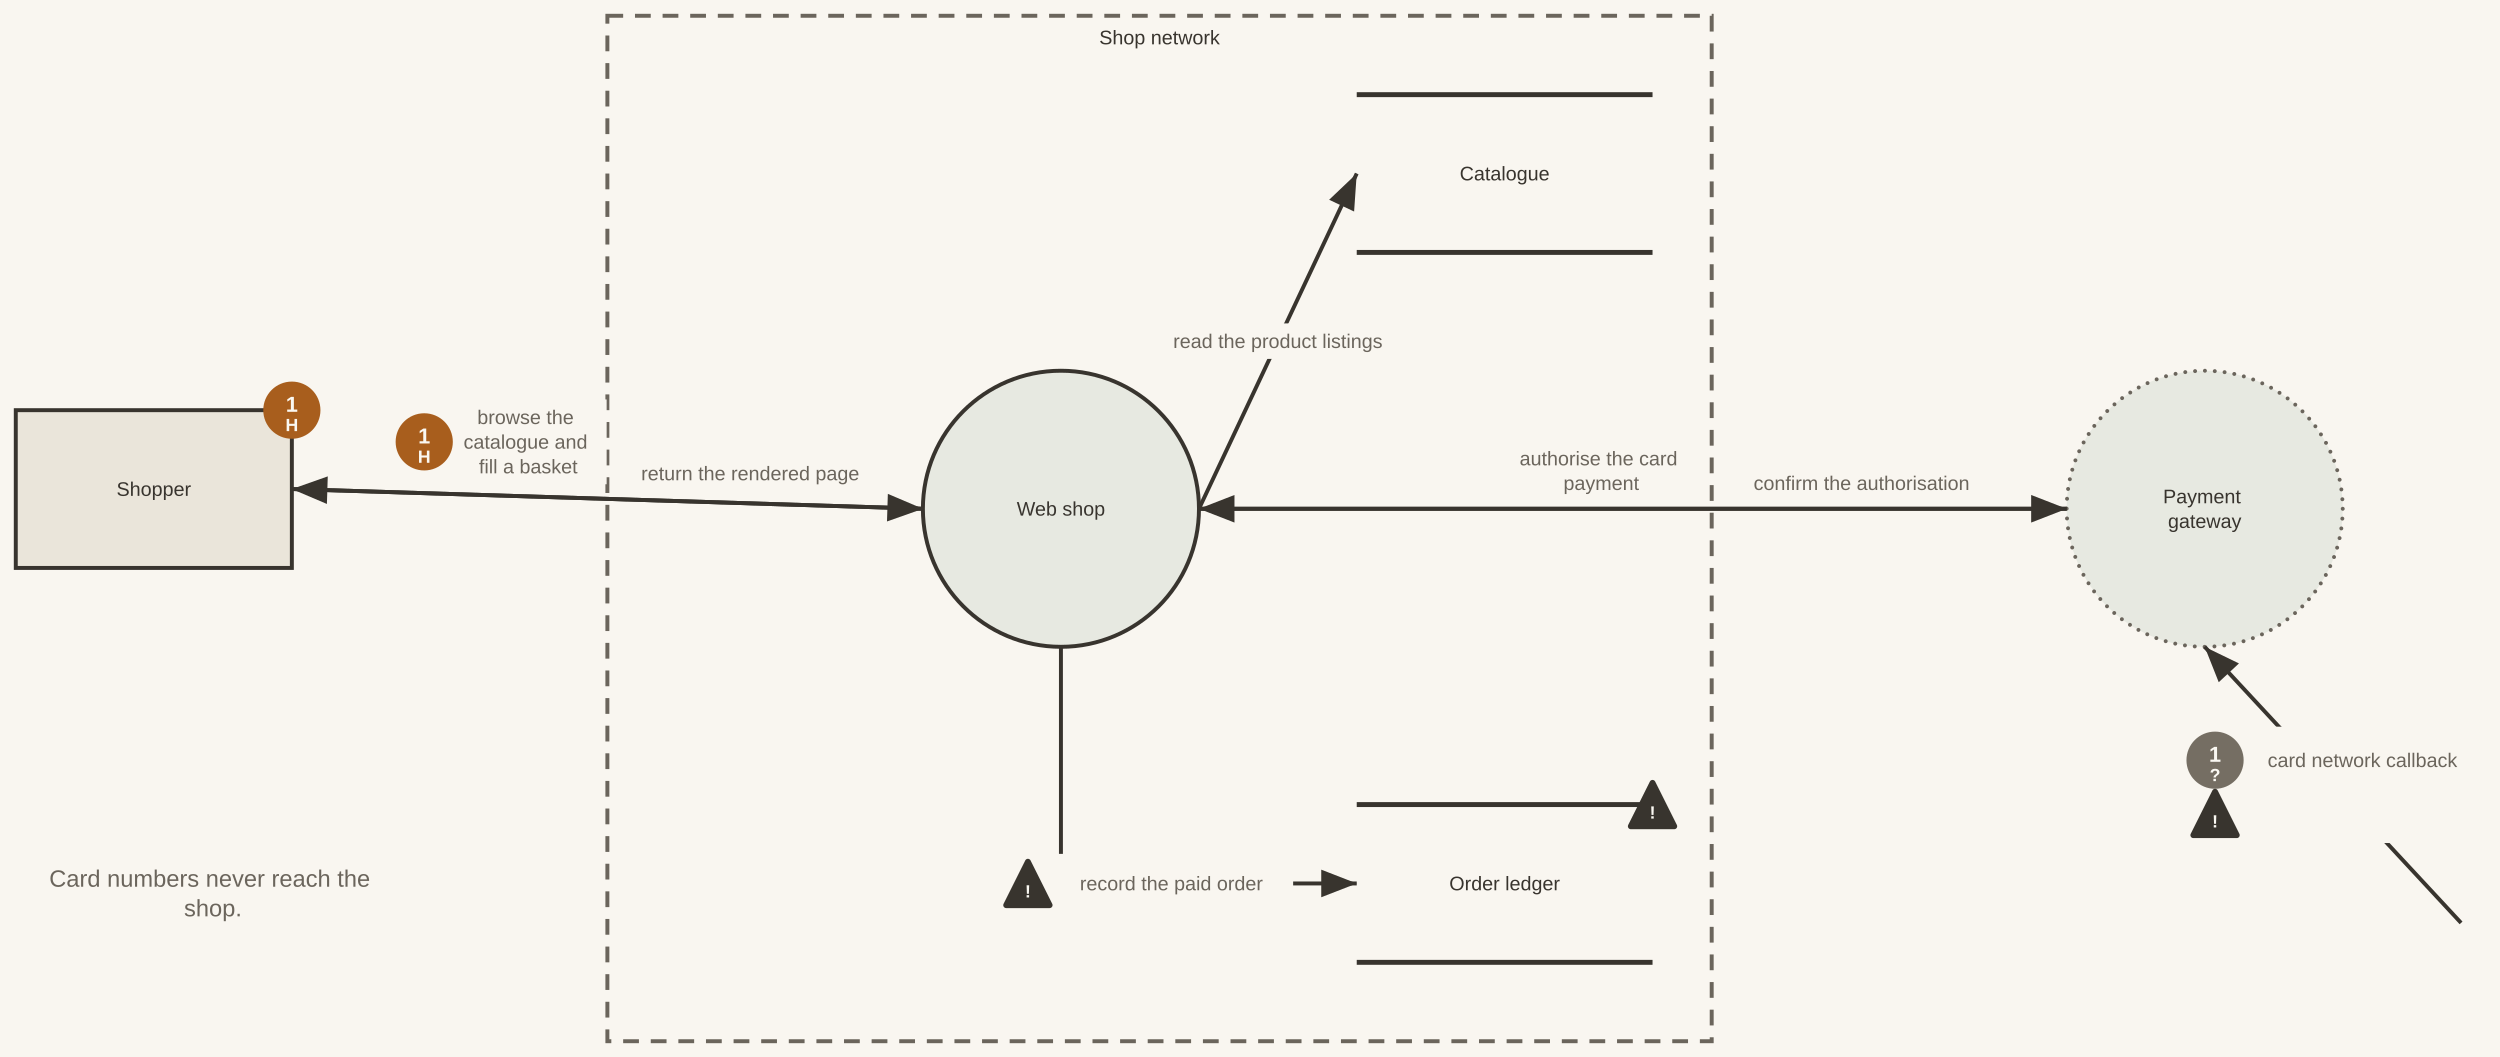
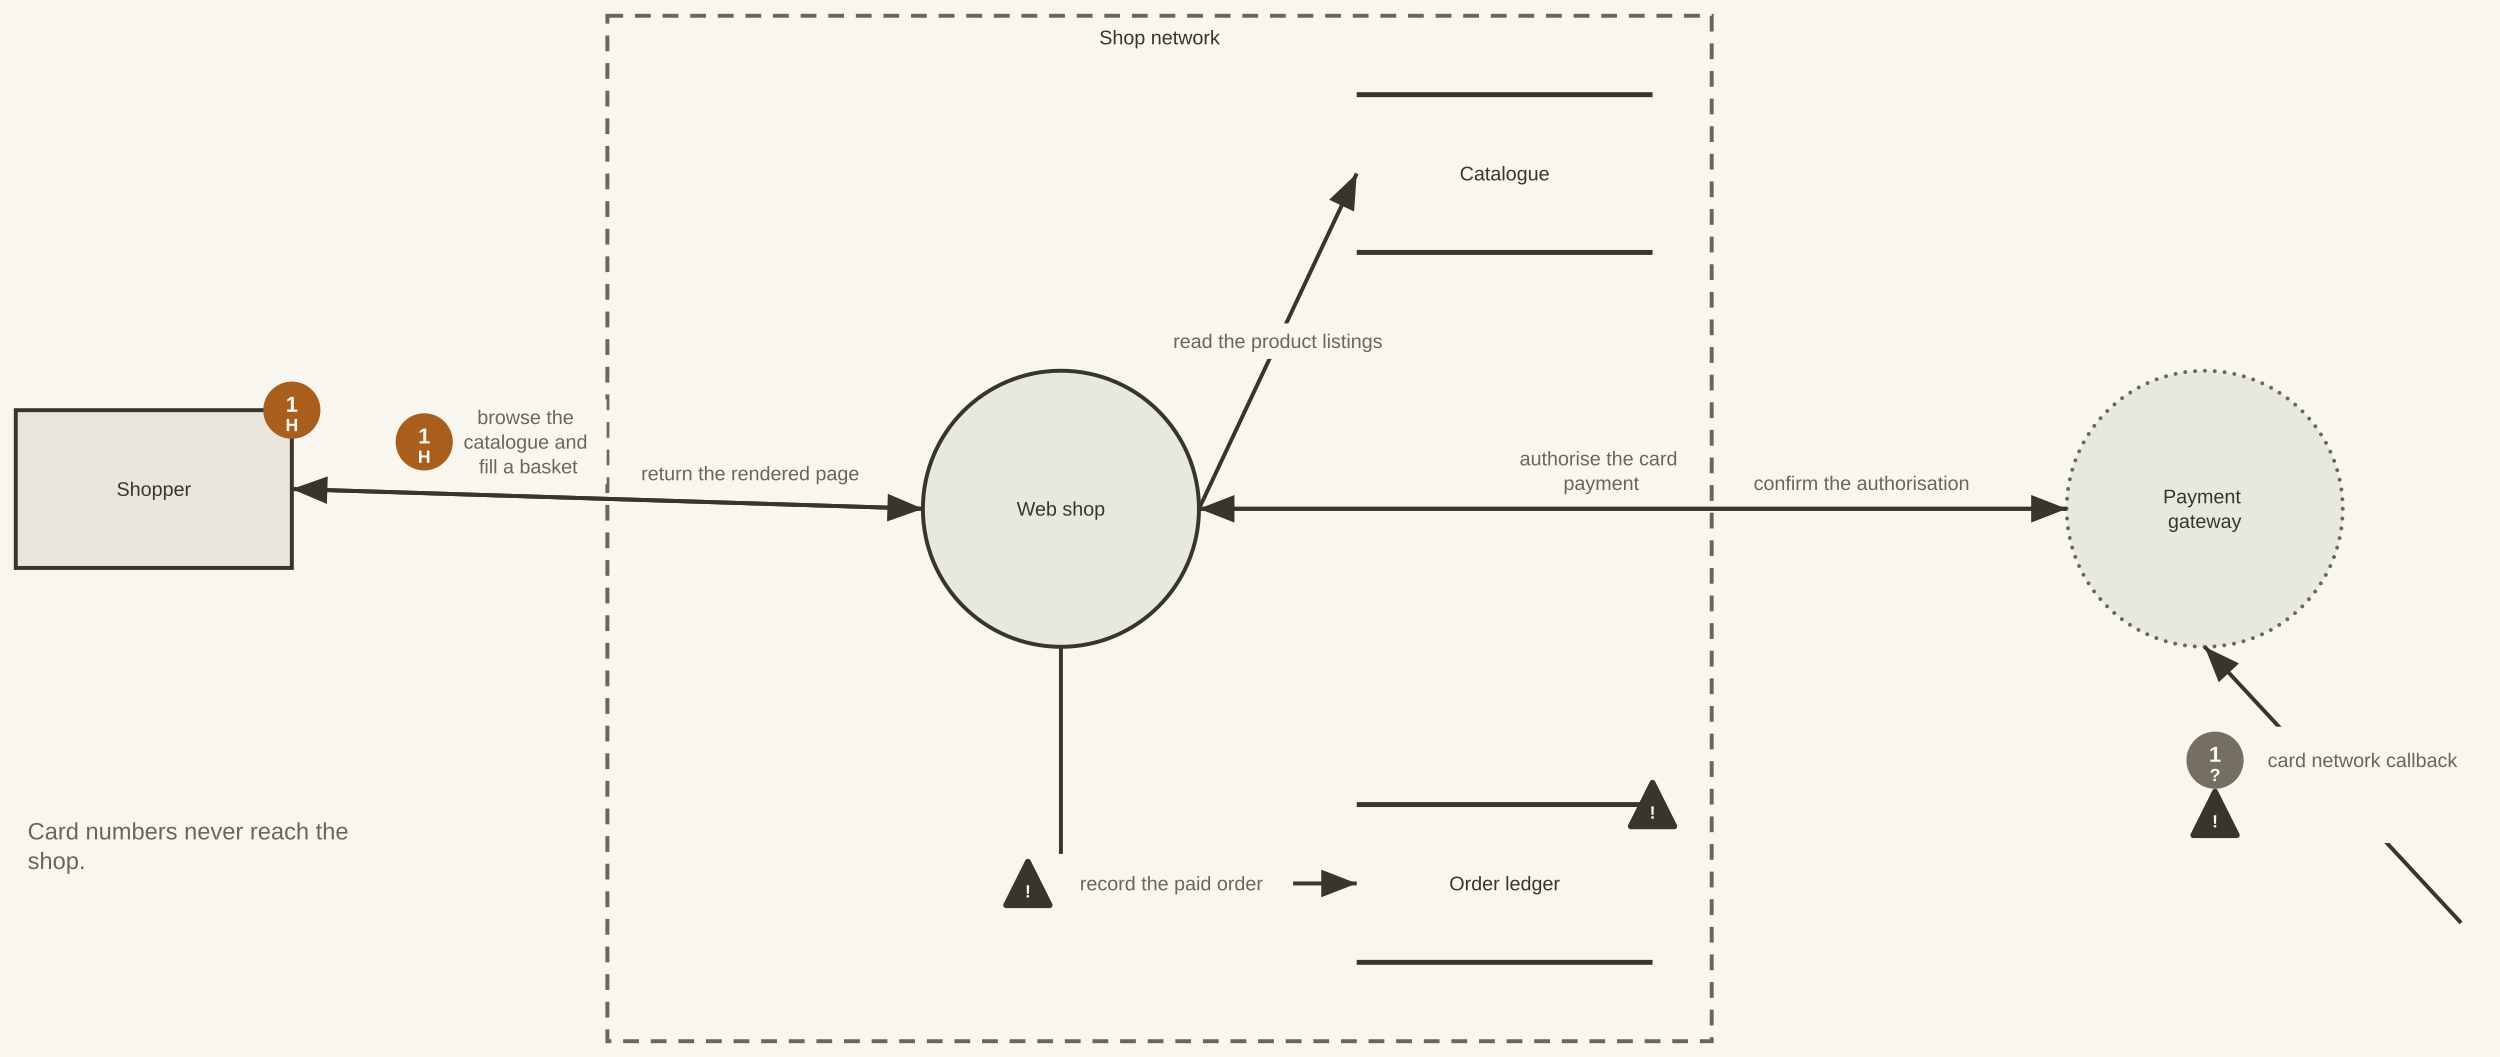
<svg xmlns="http://www.w3.org/2000/svg" viewBox="-8 12 1267.75 536" width="1267.75" height="536">
  <rect x="-8" y="12" width="1267.75" height="536" fill="#F9F6F0" />
  <style>.saer-diagram-element {
  font-family: "Liberation Sans";
}
.saer-diagram-shape {
  fill: #FAF8F2;
  stroke: #38342E;
  stroke-width: 2;
}
.saer-diagram-actor {
  fill: #EAE5DA;
}
.saer-diagram-process {
  fill: #E7E9E1;
}
.saer-diagram-store {
  fill: none;
  stroke-width: 2.5;
}
.saer-diagram-boundary-box,
.saer-diagram-boundary-curve {
  fill: none;
  stroke: #6B655C;
  stroke-width: 2;
  stroke-dasharray: 8 6;
}
.saer-diagram-note-frame {
  fill: none;
}
.saer-diagram-label {
  fill: #38342E;
  font-size: 10px;
  font-weight: 500;
  text-anchor: middle;
  dominant-baseline: central;
}
.saer-diagram-note {
  fill: #6B655C;
  font-size: 12px;
-   text-anchor: middle;
+   text-anchor: start;
  dominant-baseline: central;
}
.saer-diagram-flow {
  fill: none;
}
.saer-diagram-flow-arrow {
  fill: #38342E;
  stroke: none;
}
.saer-diagram-flow-label {
  fill: #6B655C;
  font-size: 10px;
  text-anchor: middle;
  dominant-baseline: central;
}
.saer-diagram-flow-backing {
  fill: #F9F6F0;
  stroke: none;
}
.saer-diagram-out-of-scope .saer-diagram-shape {
  stroke: #6B655C;
  stroke-dasharray: 0 5;
  stroke-linecap: round;
}
.saer-diagram-out-of-scope .saer-diagram-flow-arrow {
  fill: #6B655C;
}
.saer-diagram-badge {
  stroke: #FAF8F2;
  stroke-width: 3;
}
.saer-diagram-badge-count {
  fill: #FAF8F2;
  stroke: none;
  font-weight: 600;
  text-anchor: middle;
  dominant-baseline: central;
}
.saer-diagram-badge-primary .saer-diagram-badge-count {
  font-size: 11px;
}
.saer-diagram-badge-secondary .saer-diagram-badge-count {
  font-size: 9px;
}
.saer-diagram-badge-mark {
  fill: #FAF8F2;
  stroke: none;
  font-size: 9px;
  font-weight: 700;
  text-anchor: middle;
  dominant-baseline: central;
}
.saer-diagram-badge-flag {
  stroke-linejoin: round;
}
.saer-diagram-tone-critical {
  fill: #C14339;
}
.saer-diagram-tone-high {
  fill: #A85E1D;
}
.saer-diagram-tone-medium {
  fill: #46788A;
}
.saer-diagram-tone-low {
  fill: #4B6B50;
}
.saer-diagram-tone-neutral {
  fill: #756E63;
}
.saer-diagram-tone-flag {
  fill: #38342E;
}

.saer-diagram-tone-low { fill: #4B6B50; stroke: #4B6B50; stroke-width: 3; }
.saer-diagram-tone-low ~ .saer-diagram-badge-count, .saer-diagram-tone-low ~ .saer-diagram-badge-mark { fill: #FAF8F2; }
.saer-diagram-tone-medium { fill: #46788A; stroke: #46788A; stroke-width: 3; }
.saer-diagram-tone-medium ~ .saer-diagram-badge-count, .saer-diagram-tone-medium ~ .saer-diagram-badge-mark { fill: #FAF8F2; }
.saer-diagram-tone-high { fill: #A85E1D; stroke: #A85E1D; stroke-width: 3; }
.saer-diagram-tone-high ~ .saer-diagram-badge-count, .saer-diagram-tone-high ~ .saer-diagram-badge-mark { fill: #FAF8F2; }
.saer-diagram-tone-critical { fill: #C14339; stroke: #C14339; stroke-width: 3; }
.saer-diagram-tone-critical ~ .saer-diagram-badge-count, .saer-diagram-tone-critical ~ .saer-diagram-badge-mark { fill: #FAF8F2; }
.saer-diagram-tone-neutral { fill: #756E63; stroke: #756E63; stroke-width: 3; }
.saer-diagram-tone-neutral ~ .saer-diagram-badge-count, .saer-diagram-tone-neutral ~ .saer-diagram-badge-mark { fill: #FAF8F2; }
.saer-diagram-tone-flag { fill: #38342E; stroke: #38342E; stroke-width: 3; }
.saer-diagram-tone-flag ~ .saer-diagram-badge-count, .saer-diagram-tone-flag ~ .saer-diagram-badge-mark { fill: #FAF8F2; }</style>
  <g transform="translate(300, 20)">
    <g class="saer-diagram-element">
      <rect class="saer-diagram-shape saer-diagram-boundary-box" width="560" height="520" />
      <text class="saer-diagram-label" x="280" y="11">
        <tspan x="280" dy="0">Shop network</tspan>
      </text>
    </g>
  </g>
  <g transform="translate(0, 220)">
    <g class="saer-diagram-element">
      <rect class="saer-diagram-shape saer-diagram-actor" width="140" height="80" />
      <text class="saer-diagram-label" x="70" y="40">
        <tspan x="70" dy="0">Shopper</tspan>
      </text>
      <g class="saer-diagram-badge" transform="translate(140, 0)">
        <g class="saer-diagram-badge-primary">
          <circle class="saer-diagram-tone-high" r="13" />
          <text class="saer-diagram-badge-count" y="-3">1</text>
          <text class="saer-diagram-badge-mark" y="7.5">H</text>
        </g>
      </g>
    </g>
  </g>
  <g transform="translate(460, 200)">
    <g class="saer-diagram-element">
      <ellipse class="saer-diagram-shape saer-diagram-process" cx="70" cy="70" rx="70" ry="70" />
      <text class="saer-diagram-label" x="70" y="70">
        <tspan x="70" dy="0">Web shop</tspan>
      </text>
    </g>
  </g>
  <g transform="translate(680, 60)">
    <g class="saer-diagram-element">
      <line class="saer-diagram-shape saer-diagram-store" x1="0" y1="0" x2="150" y2="0" />
      <line class="saer-diagram-shape saer-diagram-store" x1="0" y1="80" x2="150" y2="80" />
      <text class="saer-diagram-label" x="75" y="40">
        <tspan x="75" dy="0">Catalogue</tspan>
      </text>
    </g>
  </g>
  <g transform="translate(680, 420)">
    <g class="saer-diagram-element">
      <line class="saer-diagram-shape saer-diagram-store" x1="0" y1="0" x2="150" y2="0" />
      <line class="saer-diagram-shape saer-diagram-store" x1="0" y1="80" x2="150" y2="80" />
      <text class="saer-diagram-label" x="75" y="40">
        <tspan x="75" dy="0">Order ledger</tspan>
      </text>
      <g class="saer-diagram-badge" transform="translate(150, 0)">
        <g class="saer-diagram-badge-flag" transform="translate(0, 0)">
          <path class="saer-diagram-tone-flag" d="M 0 -11 L 11 11 L -11 11 Z" />
          <text class="saer-diagram-badge-mark" y="4">!</text>
        </g>
      </g>
    </g>
  </g>
  <g transform="translate(1040, 200)">
    <g class="saer-diagram-element saer-diagram-out-of-scope">
      <ellipse class="saer-diagram-shape saer-diagram-process" cx="70" cy="70" rx="70" ry="70" />
      <text class="saer-diagram-label" x="70" y="63.75">
        <tspan x="70" dy="0">Payment</tspan>
        <tspan x="70" dy="12.5">gateway</tspan>
      </text>
    </g>
  </g>
  <g transform="translate(0, 420)">
    <g class="saer-diagram-element">
-       <text class="saer-diagram-note" x="100" y="37.5">
-         <tspan x="100" dy="0">Card numbers never reach the</tspan>
-         <tspan x="100" dy="15">shop.</tspan>
+       <text class="saer-diagram-note" x="6" y="13.5">
+         <tspan x="6" dy="0">Card numbers never reach the</tspan>
+         <tspan x="6" dy="15">shop.</tspan>
      </text>
    </g>
  </g>
  <g class="saer-diagram-element">
    <path class="saer-diagram-shape saer-diagram-flow" d="M 140 260 L 460 270" />
    <path class="saer-diagram-flow-arrow" d="M 460 270 L 441.79 276.434 L 442.227 262.441 Z" />
    <rect class="saer-diagram-flow-backing" x="190.127" y="214.565" width="109.5" height="43" />
    <g class="saer-diagram-badge" transform="translate(207.127, 236.065)">
      <g class="saer-diagram-badge-primary">
        <circle class="saer-diagram-tone-high" r="13" />
        <text class="saer-diagram-badge-count" y="-3">1</text>
        <text class="saer-diagram-badge-mark" y="7.5">H</text>
      </g>
    </g>
    <text class="saer-diagram-flow-label" x="259.877" y="223.565">
      <tspan x="259.877" dy="0">browse the</tspan>
      <tspan x="259.877" dy="12.5">catalogue and</tspan>
      <tspan x="259.877" dy="12.5">fill a basket</tspan>
    </text>
  </g>
  <g class="saer-diagram-element">
    <path class="saer-diagram-shape saer-diagram-flow" d="M 460 270 L 140 260" />
    <path class="saer-diagram-flow-arrow" d="M 140 260 L 158.21 253.566 L 157.773 267.559 Z" />
    <rect class="saer-diagram-flow-backing" x="302.439" y="243.074" width="140" height="18" />
    <text class="saer-diagram-flow-label" x="372.439" y="252.074">
      <tspan x="372.439" dy="0">return the rendered page</tspan>
    </text>
  </g>
  <g class="saer-diagram-element">
    <path class="saer-diagram-shape saer-diagram-flow" d="M 600 270 L 680 100" />
    <path class="saer-diagram-flow-arrow" d="M 680 100 L 678.669 119.267 L 666.002 113.306 Z" />
    <rect class="saer-diagram-flow-backing" x="567.25" y="176" width="145.5" height="18" />
    <text class="saer-diagram-flow-label" x="640" y="185">
      <tspan x="640" dy="0">read the product listings</tspan>
    </text>
  </g>
  <g class="saer-diagram-element">
    <path class="saer-diagram-shape saer-diagram-flow" d="M 600 270 L 1040 270" />
    <path class="saer-diagram-flow-arrow" d="M 1040 270 L 1022 277 L 1022 263 Z" />
    <rect class="saer-diagram-flow-backing" x="750.5" y="235.5" width="107" height="30.5" />
    <text class="saer-diagram-flow-label" x="804" y="244.5">
      <tspan x="804" dy="0">authorise the card</tspan>
      <tspan x="804" dy="12.5">payment</tspan>
    </text>
  </g>
  <g class="saer-diagram-element">
    <path class="saer-diagram-shape saer-diagram-flow" d="M 1040 270 L 600 270" />
    <path class="saer-diagram-flow-arrow" d="M 600 270 L 618 263 L 618 277 Z" />
    <rect class="saer-diagram-flow-backing" x="863.25" y="248" width="145.5" height="18" />
    <text class="saer-diagram-flow-label" x="936" y="257">
      <tspan x="936" dy="0">confirm the authorisation</tspan>
    </text>
  </g>
  <g class="saer-diagram-element">
    <path class="saer-diagram-shape saer-diagram-flow" d="M 530 340 L 530 460 L 680 460" />
    <path class="saer-diagram-flow-arrow" d="M 680 460 L 662 467 L 662 453 Z" />
    <rect class="saer-diagram-flow-backing" x="498.25" y="445" width="149.5" height="30" />
    <g class="saer-diagram-badge" transform="translate(513.25, 460)">
      <g class="saer-diagram-badge-flag" transform="translate(0, 0)">
        <path class="saer-diagram-tone-flag" d="M 0 -11 L 11 11 L -11 11 Z" />
        <text class="saer-diagram-badge-mark" y="4">!</text>
      </g>
    </g>
    <text class="saer-diagram-flow-label" x="586" y="460">
      <tspan x="586" dy="0">record the paid order</tspan>
    </text>
  </g>
  <g class="saer-diagram-element">
    <path class="saer-diagram-shape saer-diagram-flow" d="M 1240 480 L 1110 340" />
    <path class="saer-diagram-flow-arrow" d="M 1110 340 L 1127.378 348.427 L 1117.119 357.953 Z" />
    <rect class="saer-diagram-flow-backing" x="1098.25" y="380.5" width="153.5" height="59" />
    <g class="saer-diagram-badge" transform="translate(1115.25, 397.5)">
      <g class="saer-diagram-badge-primary">
        <circle class="saer-diagram-tone-neutral" r="13" />
        <text class="saer-diagram-badge-count" y="-3">1</text>
        <text class="saer-diagram-badge-mark" y="7.5">?</text>
      </g>
      <g class="saer-diagram-badge-flag" transform="translate(0, 27)">
        <path class="saer-diagram-tone-flag" d="M 0 -11 L 11 11 L -11 11 Z" />
        <text class="saer-diagram-badge-mark" y="4">!</text>
      </g>
    </g>
    <text class="saer-diagram-flow-label" x="1190" y="397.5">
      <tspan x="1190" dy="0">card network callback</tspan>
    </text>
  </g>
</svg>
